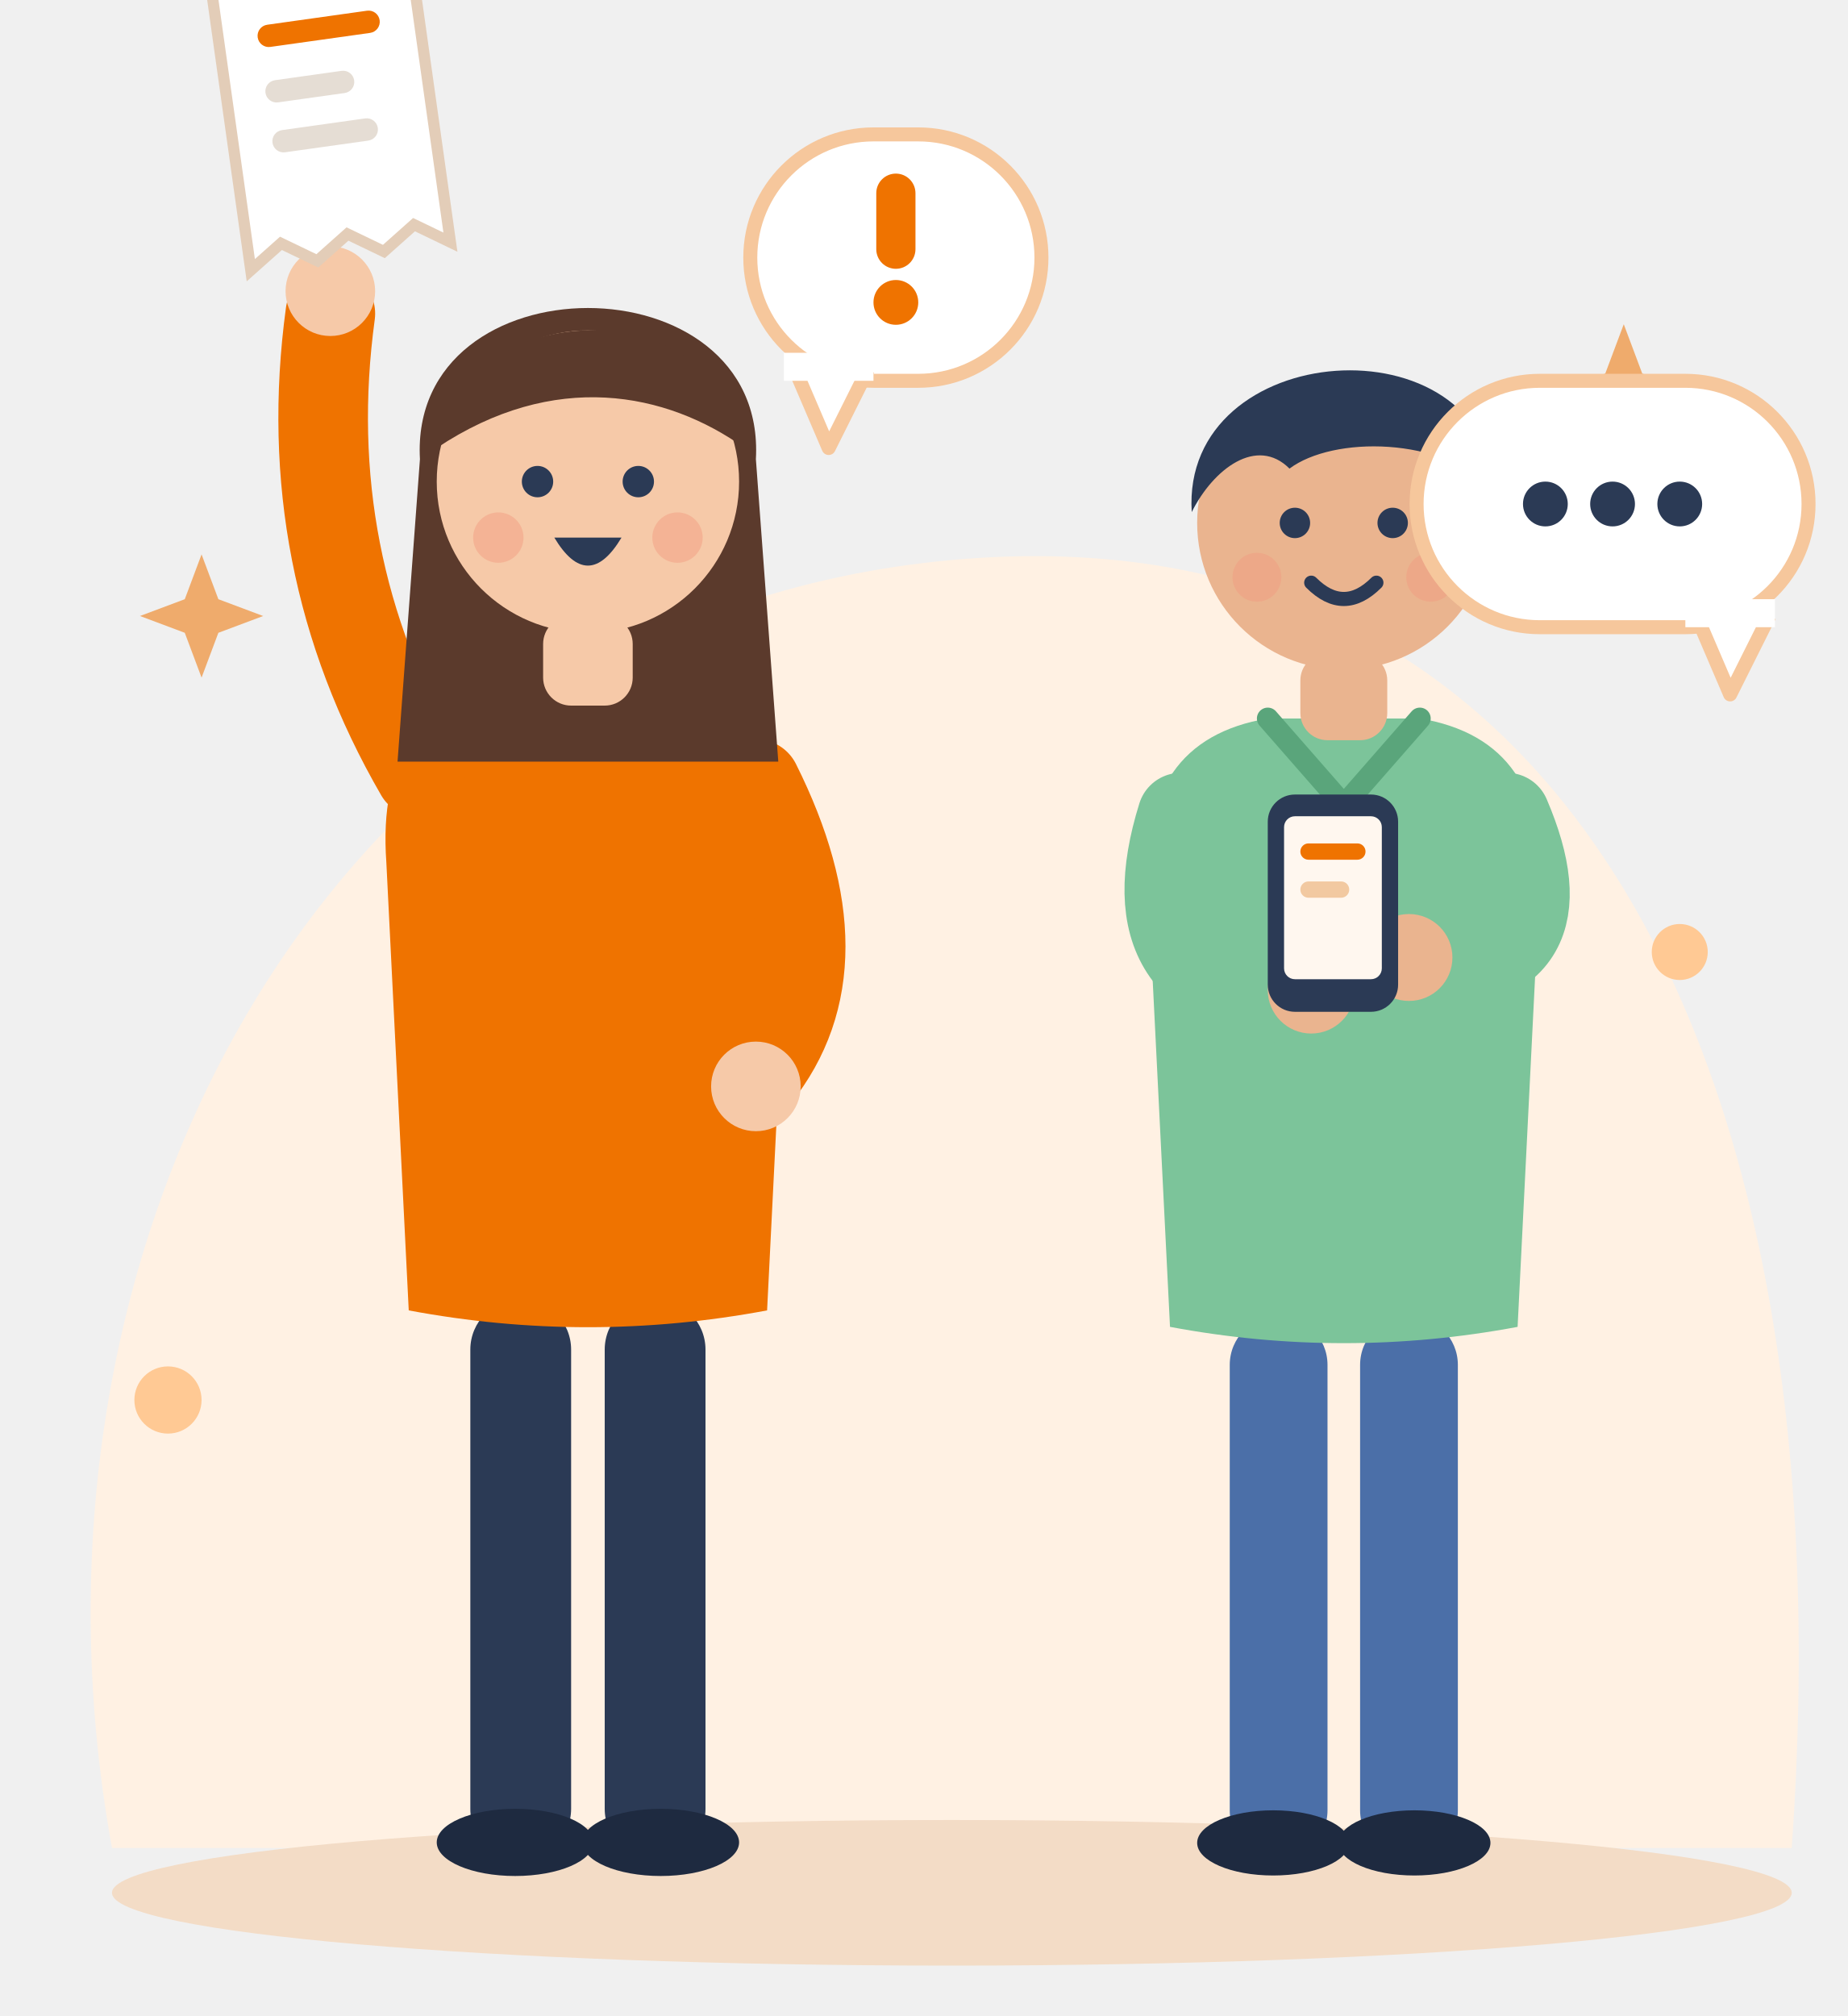
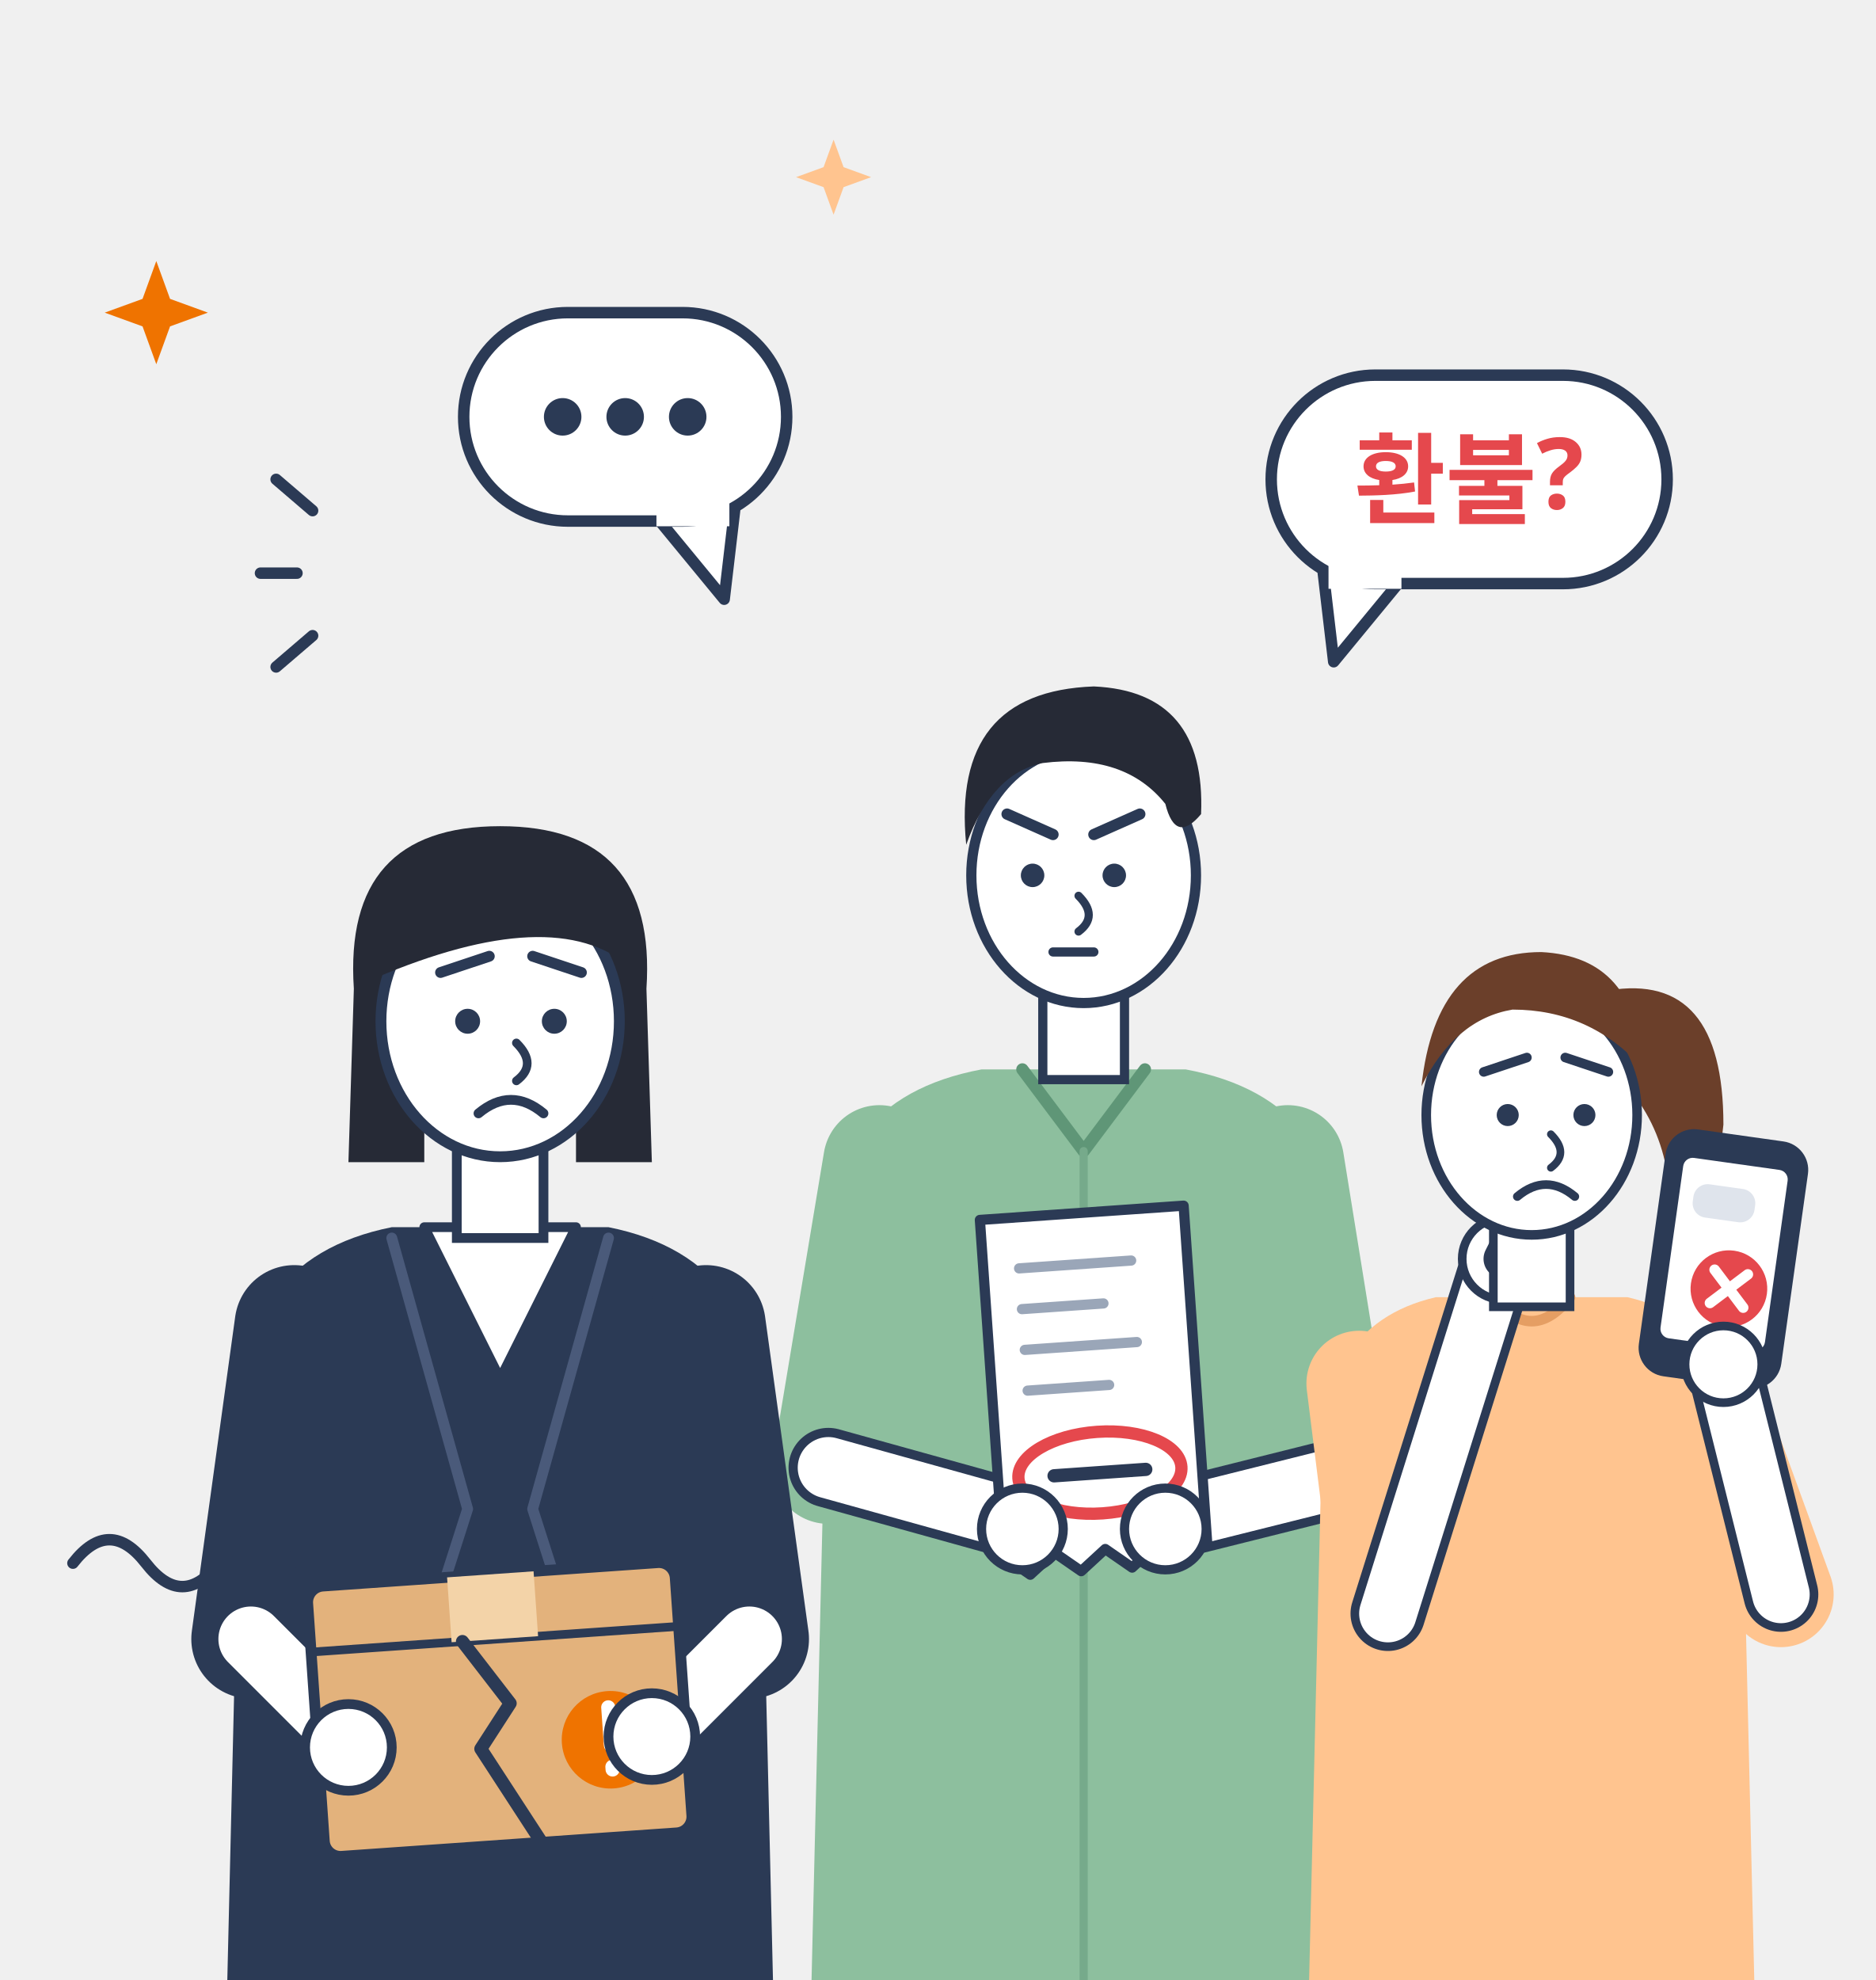
- <svg xmlns="http://www.w3.org/2000/svg" viewBox="0 0 330 360">
-   <path d="M20 330 C0 220 60 110 170 100 C280 90 330 190 320 330 Z" fill="#fff1e3" />
-   <ellipse cx="170" cy="338" rx="150" ry="13" fill="#f3dcc6" />
-   <path transform="translate(36 110) scale(1.0)" d="M0 -11 L3 -3 L11 0 L3 3 L0 11 L-3 3 L-11 0 L-3 -3 Z" fill="#ef7300" opacity="0.55" />
-   <path transform="translate(290 70) scale(1.1)" d="M0 -11 L3 -3 L11 0 L3 3 L0 11 L-3 3 L-11 0 L-3 -3 Z" fill="#ef7300" opacity="0.55" />
-   <g fill="#ffc994">
-     <circle cx="30" cy="250" r="6" />
-     <circle cx="300" cy="170" r="5" />
-   </g>
-   <g transform="translate(105 332) scale(1.0)">
-     <rect x="-21" y="-100" width="18" height="100" rx="9" fill="#2b3a55" />
-     <rect x="3" y="-100" width="18" height="100" rx="9" fill="#2b3a55" />
-     <ellipse cx="-13" cy="-3" rx="14" ry="6" fill="#1e2a40" />
-     <ellipse cx="13" cy="-3" rx="14" ry="6" fill="#1e2a40" />
-     <path d="M-36 -178 Q-38 -206 -14 -210 L14 -210 Q38 -206 36 -178 L32 -98 Q0 -92 -32 -98 Z" fill="#ef7300" />
-     <path d="M30 -192 Q46 -160 30 -140" fill="none" stroke="#ef7300" stroke-width="16" stroke-linecap="round" stroke-linejoin="round" />
-     <circle cx="30" cy="-138" r="8" fill="#f6c9a8" />
-     <path d="M-30 -194 Q-52 -232 -46 -276" fill="none" stroke="#ef7300" stroke-width="16" stroke-linecap="round" stroke-linejoin="round" />
-     <circle cx="-46" cy="-280" r="8" fill="#f6c9a8" />
-     <g transform="translate(-46 -312) rotate(-8)">
-       <path d="M-18 -26 h36 v52 l-6 -4 -6 4 -6 -4 -6 4 -6 -4 -6 4 z" fill="#fff" stroke="#e3cdb8" stroke-width="2" />
-       <rect x="-11" y="-17" width="22" height="4" rx="2" fill="#ef7300" />
-       <rect x="-11" y="-7" width="16" height="4" rx="2" fill="#e5ddd4" />
-       <rect x="-11" y="2" width="19" height="4" rx="2" fill="#e5ddd4" />
+ <svg xmlns="http://www.w3.org/2000/svg" viewBox="0 0 360 380">
+   <defs>
+     <clipPath id="cl">
+       <rect x="0" y="0" width="360" height="380" />
+     </clipPath>
+   </defs>
+   <g clip-path="url(#cl)">
+     <g transform="translate(208 168) scale(0.98 0.98)">
+       <path d="M-50 78 Q-52 44 -20 38 L20 38 Q52 44 50 78 L56 330 L-56 330 Z" fill="#8dbf9e" />
+       <path d="M-12 38 L0 54 L12 38" fill="none" stroke="#5f9677" stroke-width="2.4" stroke-linecap="round" stroke-linejoin="round" />
+       <path d="M0 54 L0 330" fill="none" stroke="#76aa8b" stroke-width="1.6" stroke-linecap="round" stroke-linejoin="round" />
+       <path d="M-40 56 L-50 116" fill="none" stroke="#8dbf9e" stroke-width="22" stroke-linecap="round" stroke-linejoin="round" />
+       <path d="M-50 116 L-14 126" fill="none" stroke="#2b3a55" stroke-width="15.6" stroke-linecap="round" stroke-linejoin="round" />
+       <path d="M-50 116 L-14 126" fill="none" stroke="#ffffff" stroke-width="12" stroke-linecap="round" stroke-linejoin="round" />
+       <path d="M40 56 L50 118" fill="none" stroke="#8dbf9e" stroke-width="22" stroke-linecap="round" stroke-linejoin="round" />
+       <path d="M50 118 L18 126" fill="none" stroke="#2b3a55" stroke-width="15.6" stroke-linecap="round" stroke-linejoin="round" />
+       <path d="M50 118 L18 126" fill="none" stroke="#ffffff" stroke-width="12" stroke-linecap="round" stroke-linejoin="round" />
+       <g transform="translate(2 100) rotate(-4)">
+         <path d="M-20 -34 L20 -34 L20 32 L15 36 L10 32 L5 36 L0 32 L-5 36 L-10 32 L-15 36 L-20 32 Z" fill="#ffffff" stroke="#2b3a55" stroke-width="2" stroke-linecap="round" stroke-linejoin="round" />
+         <path d="M-13 -24 L9 -24" fill="none" stroke="#9aa6b8" stroke-width="2" stroke-linecap="round" stroke-linejoin="round" />
+         <path d="M-13 -16 L3 -16" fill="none" stroke="#9aa6b8" stroke-width="2" stroke-linecap="round" stroke-linejoin="round" />
+         <path d="M-13 -8 L9 -8" fill="none" stroke="#9aa6b8" stroke-width="2" stroke-linecap="round" stroke-linejoin="round" />
+         <path d="M-13 0 L3 0" fill="none" stroke="#9aa6b8" stroke-width="2" stroke-linecap="round" stroke-linejoin="round" />
+         <ellipse cx="0" cy="17" rx="16" ry="8" fill="none" stroke="#e5484d" stroke-width="2.4" />
+         <path d="M-9 17 L9 17" fill="none" stroke="#2b3a55" stroke-width="2.6" stroke-linecap="round" stroke-linejoin="round" />
+       </g>
+       <circle cx="16" cy="128" r="8" fill="#ffffff" stroke="#2b3a55" stroke-width="1.8" />
+       <circle cx="-12" cy="128" r="8" fill="#ffffff" stroke="#2b3a55" stroke-width="1.8" />
+       <rect x="-8" y="18" width="16" height="22" fill="#ffffff" stroke="#2b3a55" stroke-width="1.8" />
+       <ellipse cx="0" cy="0" rx="22" ry="25" fill="#ffffff" stroke="#2b3a55" stroke-width="2" />
+       <path d="M-23 -6 Q-26 -36 2 -37 Q24 -36 23 -12 Q18 -6 16 -14 Q8 -24 -8 -22 Q-18 -20 -23 -6 Z" fill="#262a36" />
+       <path d="M-15 -12 L-6 -8" fill="none" stroke="#2b3a55" stroke-width="2.2" stroke-linecap="round" stroke-linejoin="round" />
+       <path d="M2 -8 L11 -12" fill="none" stroke="#2b3a55" stroke-width="2.2" stroke-linecap="round" stroke-linejoin="round" />
+       <circle cx="-10" cy="0" r="2.3" fill="#2b3a55" />
+       <circle cx="6" cy="0" r="2.3" fill="#2b3a55" />
+       <path d="M-1 4 q4 4 0 7" fill="none" stroke="#2b3a55" stroke-width="1.6" stroke-linecap="round" stroke-linejoin="round" />
+       <path d="M-6 15 l8 0" fill="none" stroke="#2b3a55" stroke-width="1.8" stroke-linecap="round" stroke-linejoin="round" />
    </g>
-     <path d="M-30 -250 C-32 -286 32 -286 30 -250 L34 -196 L-34 -196 Z" fill="#5b3a2c" />
-     <rect x="-8" y="-222" width="16" height="16" rx="5" fill="#f6c9a8" />
-     <circle cx="0" cy="-246" r="27" fill="#f6c9a8" />
-     <path d="M-27 -252 C-24 -278 22 -282 28 -252 C14 -262 -6 -266 -27 -252 Z" fill="#5b3a2c" />
-     <circle cx="-9" cy="-246" r="2.8" fill="#2b3a55" />
-     <circle cx="9" cy="-246" r="2.8" fill="#2b3a55" />
-     <circle cx="-16" cy="-236" r="4.5" fill="#f29a7e" opacity=".45" />
-     <circle cx="16" cy="-236" r="4.5" fill="#f29a7e" opacity=".45" />
-     <path d="M-6 -236 Q0 -226 6 -236 Z" fill="#2b3a55" />
-   </g>
-   <g transform="translate(240 332) scale(0.97)">
-     <rect x="-21" y="-100" width="18" height="100" rx="9" fill="#4b6fa8" />
-     <rect x="3" y="-100" width="18" height="100" rx="9" fill="#4b6fa8" />
-     <ellipse cx="-13" cy="-3" rx="14" ry="6" fill="#1e2a40" />
-     <ellipse cx="13" cy="-3" rx="14" ry="6" fill="#1e2a40" />
-     <path d="M-36 -178 Q-38 -206 -14 -210 L14 -210 Q38 -206 36 -178 L32 -98 Q0 -92 -32 -98 Z" fill="#7cc49a" />
-     <path d="M-14 -210 L0 -194 L14 -210" fill="none" stroke="#5aa57b" stroke-width="4" stroke-linecap="round" />
-     <path d="M-30 -192 Q-40 -160 -8 -158" fill="none" stroke="#7cc49a" stroke-width="16" stroke-linecap="round" stroke-linejoin="round" />
-     <circle cx="-6" cy="-160" r="8" fill="#eab48f" />
-     <path d="M30 -192 Q42 -164 14 -164" fill="none" stroke="#7cc49a" stroke-width="16" stroke-linecap="round" stroke-linejoin="round" />
-     <circle cx="12" cy="-166" r="8" fill="#eab48f" />
-     <rect x="-14" y="-196" width="24" height="40" rx="5" fill="#2b3a55" />
-     <rect x="-11" y="-192" width="18" height="30" rx="2" fill="#fff7ef" />
-     <rect x="-8" y="-187" width="12" height="3" rx="1.5" fill="#ef7300" />
-     <rect x="-8" y="-180" width="9" height="3" rx="1.5" fill="#f2c9a1" />
-     <rect x="-8" y="-222" width="16" height="16" rx="5" fill="#eab48f" />
-     <circle cx="0" cy="-246" r="27" fill="#eab48f" />
-     <path d="M-28 -248 C-30 -280 26 -284 28 -252 C18 -262 -2 -262 -10 -256 C-16 -262 -24 -256 -28 -248 Z" fill="#2b3a55" />
-     <circle cx="-9" cy="-246" r="2.8" fill="#2b3a55" />
-     <circle cx="9" cy="-246" r="2.8" fill="#2b3a55" />
-     <circle cx="-16" cy="-236" r="4.5" fill="#f29a7e" opacity=".45" />
-     <circle cx="16" cy="-236" r="4.5" fill="#f29a7e" opacity=".45" />
-     <path d="M-6 -235 Q0 -229 6 -235" fill="none" stroke="#2b3a55" stroke-width="2.6" stroke-linecap="round" />
-   </g>
-   <g>
-     <rect x="134.0" y="24.0" width="52" height="44" rx="22.0" fill="#fff" stroke="#f6c79c" stroke-width="2.5" />
-     <path d="M142.0 66.0 L148.0 80.0 L155.0 66.0" fill="#fff" stroke="#f6c79c" stroke-width="2.5" stroke-linejoin="round" />
-     <rect x="140.0" y="63.0" width="16" height="5" fill="#fff" />
-     <rect x="156.5" y="31" width="7" height="17" rx="3.5" fill="#ef7300" />
-     <circle cx="160" cy="54" r="4" fill="#ef7300" />
-   </g>
-   <g>
-     <rect x="253.0" y="68.0" width="70" height="44" rx="22.0" fill="#fff" stroke="#f6c79c" stroke-width="2.5" />
-     <path d="M303.0 110.0 L309.0 124.0 L316.0 110.0" fill="#fff" stroke="#f6c79c" stroke-width="2.5" stroke-linejoin="round" />
-     <rect x="301.0" y="107.0" width="16" height="5" fill="#fff" />
-     <circle cx="276" cy="90" r="4" fill="#2b3a55" />
-     <circle cx="288" cy="90" r="4" fill="#2b3a55" />
-     <circle cx="300" cy="90" r="4" fill="#2b3a55" />
+     <g transform="translate(294 214) scale(0.92 0.92)">
+       <path d="M16 -26 Q40 -30 40 2 Q38 22 28 30 Q32 6 18 -8 Z" fill="#6b3f2a" />
+       <path d="M-44 78 Q-46 44 -20 38 L20 38 Q46 44 44 78 L50 330 L-50 330 Z" fill="#ffc48f" />
+       <path d="M-8 38 Q0 48 8 38" fill="none" stroke="#e59e63" stroke-width="2.2" stroke-linecap="round" stroke-linejoin="round" />
+       <path d="M36 56 L52 100" fill="none" stroke="#ffc48f" stroke-width="22" stroke-linecap="round" stroke-linejoin="round" />
+       <path d="M52 100 L40 52" fill="none" stroke="#2b3a55" stroke-width="15.6" stroke-linecap="round" stroke-linejoin="round" />
+       <path d="M52 100 L40 52" fill="none" stroke="#ffffff" stroke-width="12" stroke-linecap="round" stroke-linejoin="round" />
+       <g transform="translate(40 30) rotate(8)">
+         <rect x="-15" y="-26" width="30" height="52" rx="6" fill="#2b3a55" />
+         <rect x="-11" y="-20" width="22" height="38" rx="2" fill="#ffffff" />
+         <rect x="-8" y="-15" width="13" height="7" rx="3" fill="#dfe4ec" />
+         <circle cx="2" cy="6" r="8" fill="#e5484d" />
+         <path d="M-1.5 2.5 L5.5 9.5 M5.5 2.5 L-1.5 9.5" fill="none" stroke="#ffffff" stroke-width="2.2" stroke-linecap="round" stroke-linejoin="round" />
+       </g>
+       <circle cx="40" cy="52" r="8" fill="#ffffff" stroke="#2b3a55" stroke-width="1.8" />
+       <path d="M-36 56 L-30 104" fill="none" stroke="#ffc48f" stroke-width="22" stroke-linecap="round" stroke-linejoin="round" />
+       <path d="M-30 104 L-8 34" fill="none" stroke="#2b3a55" stroke-width="15.6" stroke-linecap="round" stroke-linejoin="round" />
+       <path d="M-30 104 L-8 34" fill="none" stroke="#ffffff" stroke-width="12" stroke-linecap="round" stroke-linejoin="round" />
+       <circle cx="-6" cy="30" r="8.5" fill="#ffffff" stroke="#2b3a55" stroke-width="1.8" />
+       <path d="M-6 30 L2 14" fill="none" stroke="#2b3a55" stroke-width="8.1" stroke-linecap="round" stroke-linejoin="round" />
+       <path d="M-6 30 L2 14" fill="none" stroke="#ffffff" stroke-width="4.5" stroke-linecap="round" stroke-linejoin="round" />
+       <rect x="-8" y="18" width="16" height="22" fill="#ffffff" stroke="#2b3a55" stroke-width="1.8" />
+       <ellipse cx="0" cy="0" rx="22" ry="25" fill="#ffffff" stroke="#2b3a55" stroke-width="2" />
+       <path d="M-23 -6 Q-20 -34 2 -34 Q22 -33 23 -10 Q12 -22 -4 -22 Q-16 -20 -23 -6 Z" fill="#6b3f2a" />
+       <path d="M-10 -9 L-1 -12" fill="none" stroke="#2b3a55" stroke-width="2" stroke-linecap="round" stroke-linejoin="round" />
+       <path d="M7 -12 L16 -9" fill="none" stroke="#2b3a55" stroke-width="2" stroke-linecap="round" stroke-linejoin="round" />
+       <circle cx="-5" cy="0" r="2.3" fill="#2b3a55" />
+       <circle cx="11" cy="0" r="2.3" fill="#2b3a55" />
+       <path d="M4 4 q4 4 0 7" fill="none" stroke="#2b3a55" stroke-width="1.6" stroke-linecap="round" stroke-linejoin="round" />
+       <path d="M-3 17 q6 -5 12 0" fill="none" stroke="#2b3a55" stroke-width="1.8" stroke-linecap="round" stroke-linejoin="round" />
+     </g>
+     <g transform="translate(96 196) scale(1.04 1.04)">
+       <path d="M-27 -6 Q-29 -36 0 -36 Q29 -36 27 -6 L28 26 L14 26 L14 -4 L-14 -4 L-14 26 L-28 26 Z" fill="#262a36" />
+       <path d="M-48 78 Q-50 44 -20 38 L20 38 Q50 44 48 78 L54 330 L-54 330 Z" fill="#2b3a55" />
+       <path d="M-14 38 L0 66 L14 38 Z" fill="#ffffff" stroke="#2b3a55" stroke-width="1.8" stroke-linecap="round" stroke-linejoin="round" />
+       <path d="M-20 40 L-6 90 L-22 140" fill="none" stroke="#4a5a7a" stroke-width="2" stroke-linecap="round" stroke-linejoin="round" />
+       <path d="M20 40 L6 90 L22 140" fill="none" stroke="#4a5a7a" stroke-width="2" stroke-linecap="round" stroke-linejoin="round" />
+       <path d="M-38 56 L-46 114" fill="none" stroke="#2b3a55" stroke-width="22" stroke-linecap="round" stroke-linejoin="round" />
+       <path d="M-46 114 L-28 132" fill="none" stroke="#2b3a55" stroke-width="15.6" stroke-linecap="round" stroke-linejoin="round" />
+       <path d="M-46 114 L-28 132" fill="none" stroke="#ffffff" stroke-width="12" stroke-linecap="round" stroke-linejoin="round" />
+       <path d="M38 56 L46 114" fill="none" stroke="#2b3a55" stroke-width="22" stroke-linecap="round" stroke-linejoin="round" />
+       <path d="M46 114 L28 132" fill="none" stroke="#2b3a55" stroke-width="15.6" stroke-linecap="round" stroke-linejoin="round" />
+       <path d="M46 114 L28 132" fill="none" stroke="#ffffff" stroke-width="12" stroke-linecap="round" stroke-linejoin="round" />
+       <g transform="translate(0 128) rotate(-4)">
+         <rect x="-34" y="-26" width="68" height="50" rx="3" fill="#e3b27c" stroke="#2b3a55" stroke-width="2" />
+         <path d="M-34 -14 L34 -14" fill="none" stroke="#2b3a55" stroke-width="1.6" stroke-linecap="round" stroke-linejoin="round" />
+         <rect x="-8" y="-26" width="16" height="12" fill="#f3d3a8" />
+         <path d="M-6 -14 L2 -2 L-4 6 L6 24" fill="none" stroke="#2b3a55" stroke-width="2.4" stroke-linecap="round" stroke-linejoin="round" />
+         <circle cx="20" cy="6" r="9" fill="#ef7300" />
+         <path d="M20 0 L20 7 M20 11 L20 11.5" fill="none" stroke="#ffffff" stroke-width="2.6" stroke-linecap="round" stroke-linejoin="round" />
+       </g>
+       <circle cx="-28" cy="134" r="8" fill="#ffffff" stroke="#2b3a55" stroke-width="1.8" />
+       <circle cx="28" cy="132" r="8" fill="#ffffff" stroke="#2b3a55" stroke-width="1.8" />
+       <rect x="-8" y="18" width="16" height="22" fill="#ffffff" stroke="#2b3a55" stroke-width="1.8" />
+       <ellipse cx="0" cy="0" rx="22" ry="25" fill="#ffffff" stroke="#2b3a55" stroke-width="2" />
+       <path d="M-23 -8 Q-16 -30 4 -30 Q20 -29 24 -10 Q10 -22 -23 -8 Z" fill="#262a36" />
+       <path d="M-11 -9 L-2 -12" fill="none" stroke="#2b3a55" stroke-width="2" stroke-linecap="round" stroke-linejoin="round" />
+       <path d="M6 -12 L15 -9" fill="none" stroke="#2b3a55" stroke-width="2" stroke-linecap="round" stroke-linejoin="round" />
+       <circle cx="-6" cy="0" r="2.3" fill="#2b3a55" />
+       <circle cx="10" cy="0" r="2.3" fill="#2b3a55" />
+       <path d="M3 4 q4 4 0 7" fill="none" stroke="#2b3a55" stroke-width="1.6" stroke-linecap="round" stroke-linejoin="round" />
+       <path d="M-4 17 q6 -5 12 0" fill="none" stroke="#2b3a55" stroke-width="1.8" stroke-linecap="round" stroke-linejoin="round" />
+     </g>
+     <path d="M254.0 110.0 L256.0 127.0 L270.0 110.0" fill="#ffffff" stroke="#2b3a55" stroke-width="2.2" stroke-linecap="round" stroke-linejoin="round" />
+     <rect x="244.0" y="72.0" width="76" height="40" rx="20.0" fill="#ffffff" stroke="#2b3a55" stroke-width="2.2" />
+     <rect x="255.0" y="108.0" width="14" height="5" fill="#ffffff" />
+     <text x="282" y="99" text-anchor="middle" font-family="sans-serif" font-size="19" font-weight="800" fill="#e5484d">환불?</text>
+     <path d="M125.0 98.0 L139.0 115.0 L141.0 98.0" fill="#ffffff" stroke="#2b3a55" stroke-width="2.2" stroke-linecap="round" stroke-linejoin="round" />
+     <rect x="89.0" y="60.0" width="62" height="40" rx="20.0" fill="#ffffff" stroke="#2b3a55" stroke-width="2.2" />
+     <rect x="126.0" y="96.0" width="14" height="5" fill="#ffffff" />
+     <circle cx="108" cy="80" r="3.6" fill="#2b3a55" />
+     <circle cx="120" cy="80" r="3.6" fill="#2b3a55" />
+     <circle cx="132" cy="80" r="3.6" fill="#2b3a55" />
+     <path d="M60 98 L53 92" fill="none" stroke="#2b3a55" stroke-width="2.2" stroke-linecap="round" stroke-linejoin="round" />
+     <path d="M57 110 L50 110" fill="none" stroke="#2b3a55" stroke-width="2.2" stroke-linecap="round" stroke-linejoin="round" />
+     <path d="M60 122 L53 128" fill="none" stroke="#2b3a55" stroke-width="2.2" stroke-linecap="round" stroke-linejoin="round" />
+     <path d="M14 300 q7 -9 14 0 t14 0 t14 0" fill="none" stroke="#2b3a55" stroke-width="2.2" stroke-linecap="round" stroke-linejoin="round" />
+     <path d="M30 50.1 L32.64 57.36 L39.9 60 L32.64 62.64 L30 69.9 L27.36 62.64 L20.1 60 L27.36 57.36 Z" fill="#ef7300" />
+     <path d="M160 26.8 L161.92 32.08 L167.2 34 L161.92 35.92 L160 41.2 L158.08 35.92 L152.8 34 L158.08 32.08 Z" fill="#ffc48f" />
  </g>
</svg>
